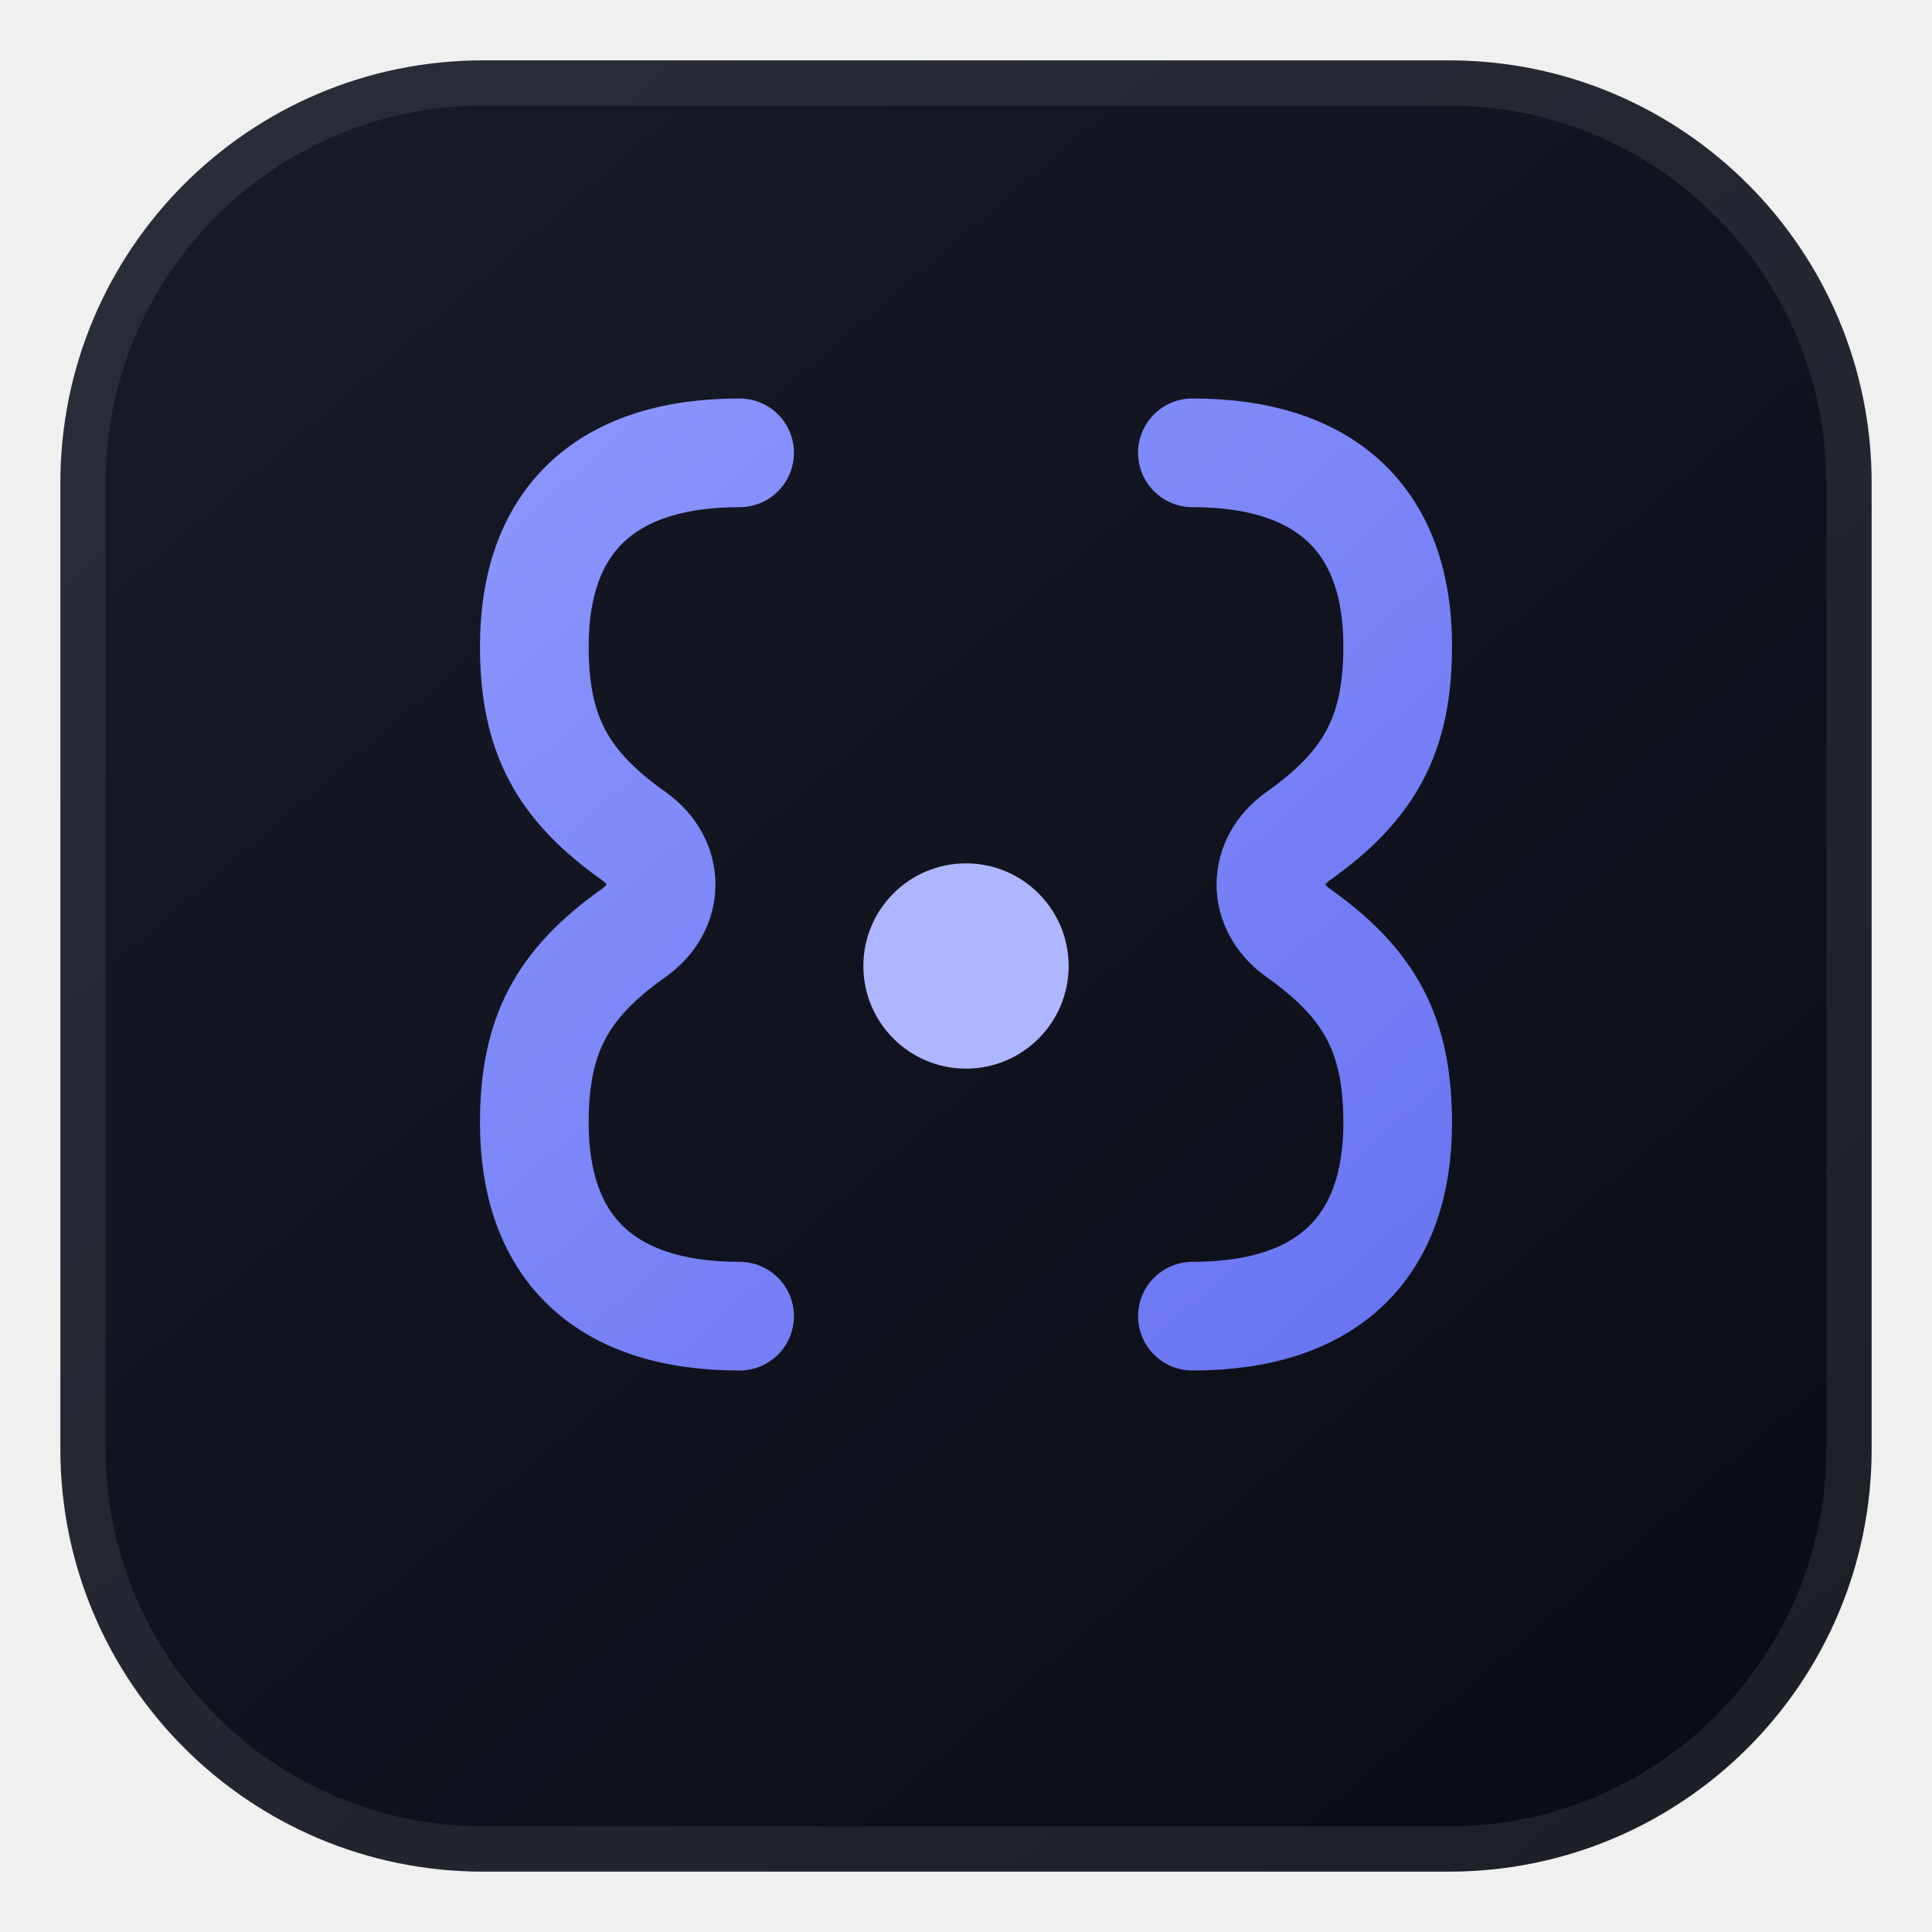
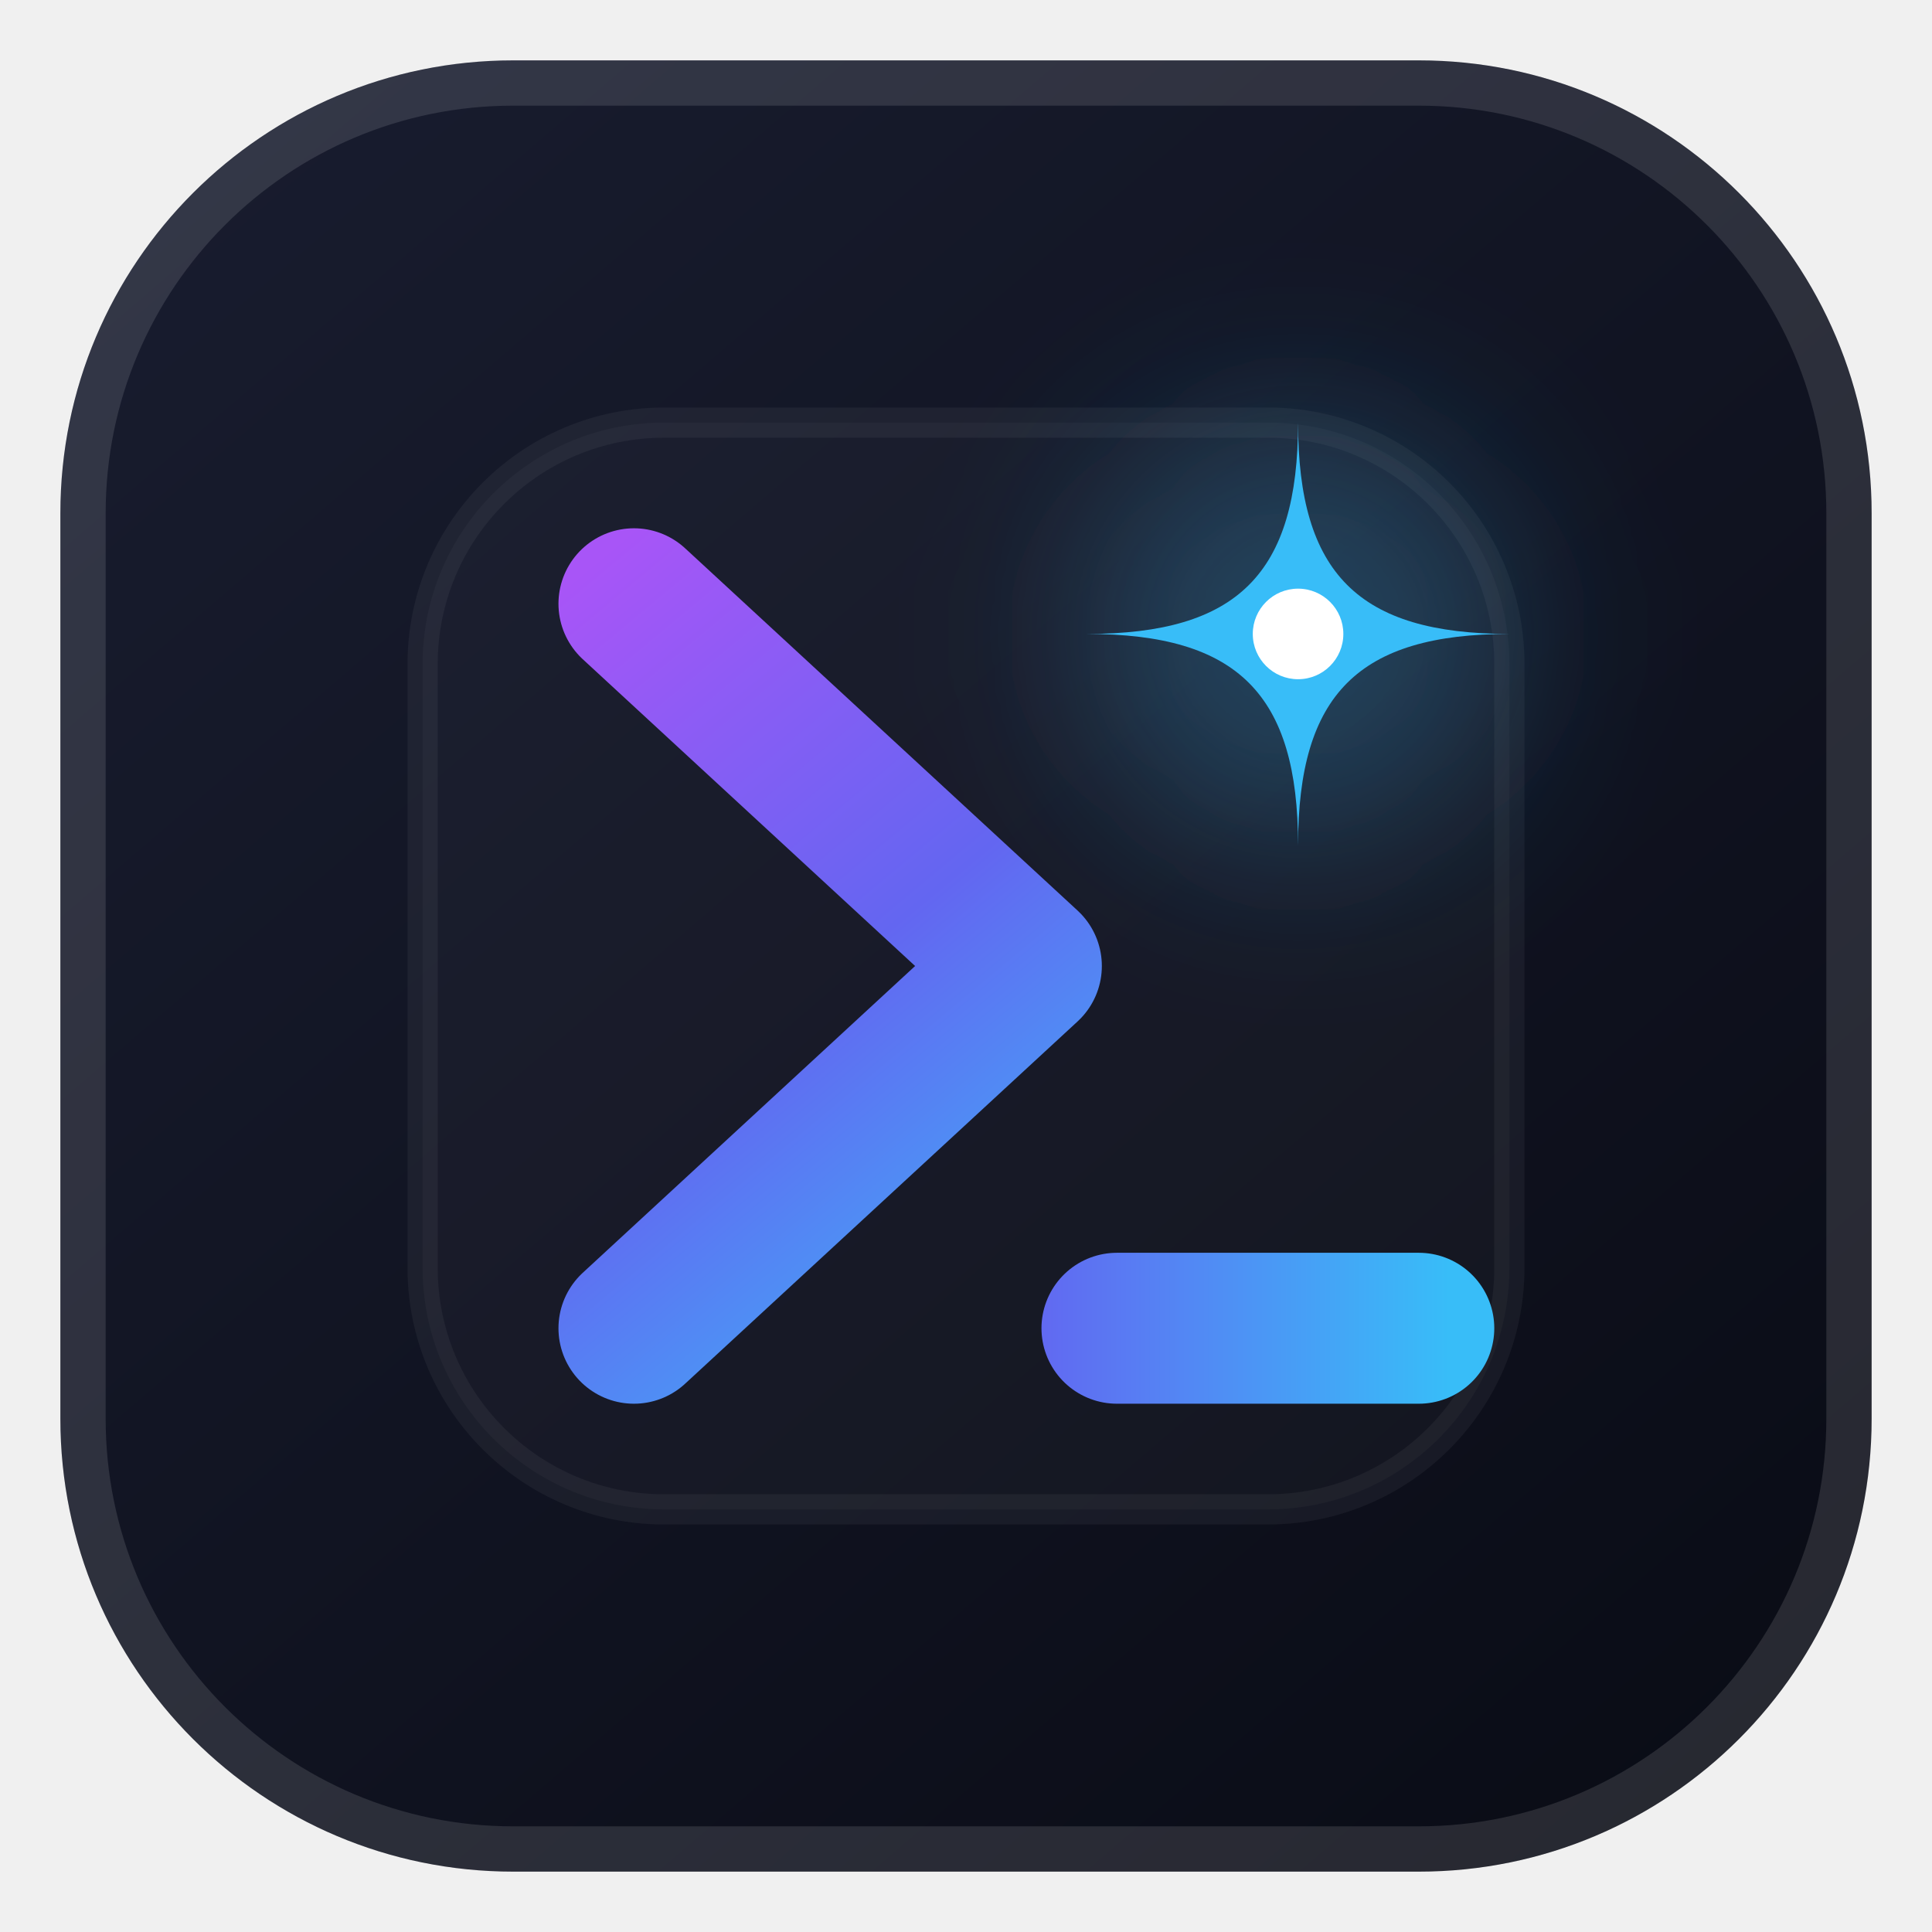
<svg xmlns="http://www.w3.org/2000/svg" viewBox="0 0 64 64" fill="none">
  <defs>
-     <linearGradient id="ps-tile" x1="8" y1="4" x2="56" y2="60" gradientUnits="userSpaceOnUse">
-       <stop offset="0" stop-color="#171b28" />
-       <stop offset="1" stop-color="#0b0d15" />
+     <linearGradient id="ps-bg" x1="8" y1="4" x2="56" y2="60" gradientUnits="userSpaceOnUse">
+       <stop offset="0%" stop-color="#181c2e" />
+       <stop offset="100%" stop-color="#0a0c16" />
    </linearGradient>
-     <linearGradient id="ps-accent" x1="16" y1="14" x2="48" y2="50" gradientUnits="userSpaceOnUse">
-       <stop offset="0" stop-color="#8b96ff" />
-       <stop offset="1" stop-color="#6570f0" />
+     <linearGradient id="ps-chevron" x1="18" y1="20" x2="38" y2="44" gradientUnits="userSpaceOnUse">
+       <stop offset="0%" stop-color="#a855f7" />
+       <stop offset="50%" stop-color="#6366f1" />
+       <stop offset="100%" stop-color="#38bdf8" />
    </linearGradient>
+     <linearGradient id="ps-tray" x1="34" y1="44" x2="48" y2="44" gradientUnits="userSpaceOnUse">
+       <stop offset="0%" stop-color="#6366f1" />
+       <stop offset="100%" stop-color="#38bdf8" />
+     </linearGradient>
+     <filter id="ps-glow" x="24" y="6" width="34" height="34" filterUnits="userSpaceOnUse">
+       <feGaussianBlur stdDeviation="3" result="blur" />
+     </filter>
  </defs>
-   <rect x="2" y="2" width="60" height="60" rx="14" fill="url(#ps-tile)" />
-   <rect x="2.75" y="2.75" width="58.5" height="58.5" rx="13.25" stroke="#ffffff" stroke-opacity="0.08" stroke-width="1.5" />
-   <path d="M24.5 15c-4.6 0-6.8 2.4-6.8 6.4 0 2.9.9 4.6 3.3 6.3 1.2.85 1.2 2.35 0 3.2-2.4 1.7-3.3 3.4-3.3 6.3 0 4 2.2 6.4 6.8 6.4" stroke="url(#ps-accent)" stroke-width="3.6" stroke-linecap="round" fill="none" />
-   <path d="M39.5 15c4.6 0 6.8 2.4 6.8 6.4 0 2.9-.9 4.6-3.3 6.3-1.2.85-1.2 2.35 0 3.2 2.4 1.7 3.3 3.4 3.3 6.3 0 4-2.2 6.4-6.8 6.4" stroke="url(#ps-accent)" stroke-width="3.6" stroke-linecap="round" fill="none" />
-   <circle cx="32" cy="32" r="3.4" fill="#aeb6ff" />
+   <rect x="2" y="2" width="60" height="60" rx="15" fill="url(#ps-bg)" />
+   <rect x="2.75" y="2.75" width="58.5" height="58.5" rx="14.25" stroke="#ffffff" stroke-opacity="0.12" stroke-width="1.5" />
+   <rect x="14" y="14" width="36" height="36" rx="8" fill="#ffffff" fill-opacity="0.03" stroke="#ffffff" stroke-opacity="0.05" stroke-width="1" />
+   <circle cx="43" cy="21" r="7" fill="#38bdf8" fill-opacity="0.25" filter="url(#ps-glow)" />
+   <path d="M21 20L34 32L21 44" stroke="url(#ps-chevron)" stroke-width="5" stroke-linecap="round" stroke-linejoin="round" />
+   <path d="M37 44H47" stroke="url(#ps-tray)" stroke-width="5" stroke-linecap="round" />
+   <path d="M43 14C43 19 45 21 50 21C45 21 43 23 43 28C43 23 41 21 36 21C41 21 43 19 43 14Z" fill="#38bdf8" />
+   <circle cx="43" cy="21" r="1.5" fill="#ffffff" />
</svg>
